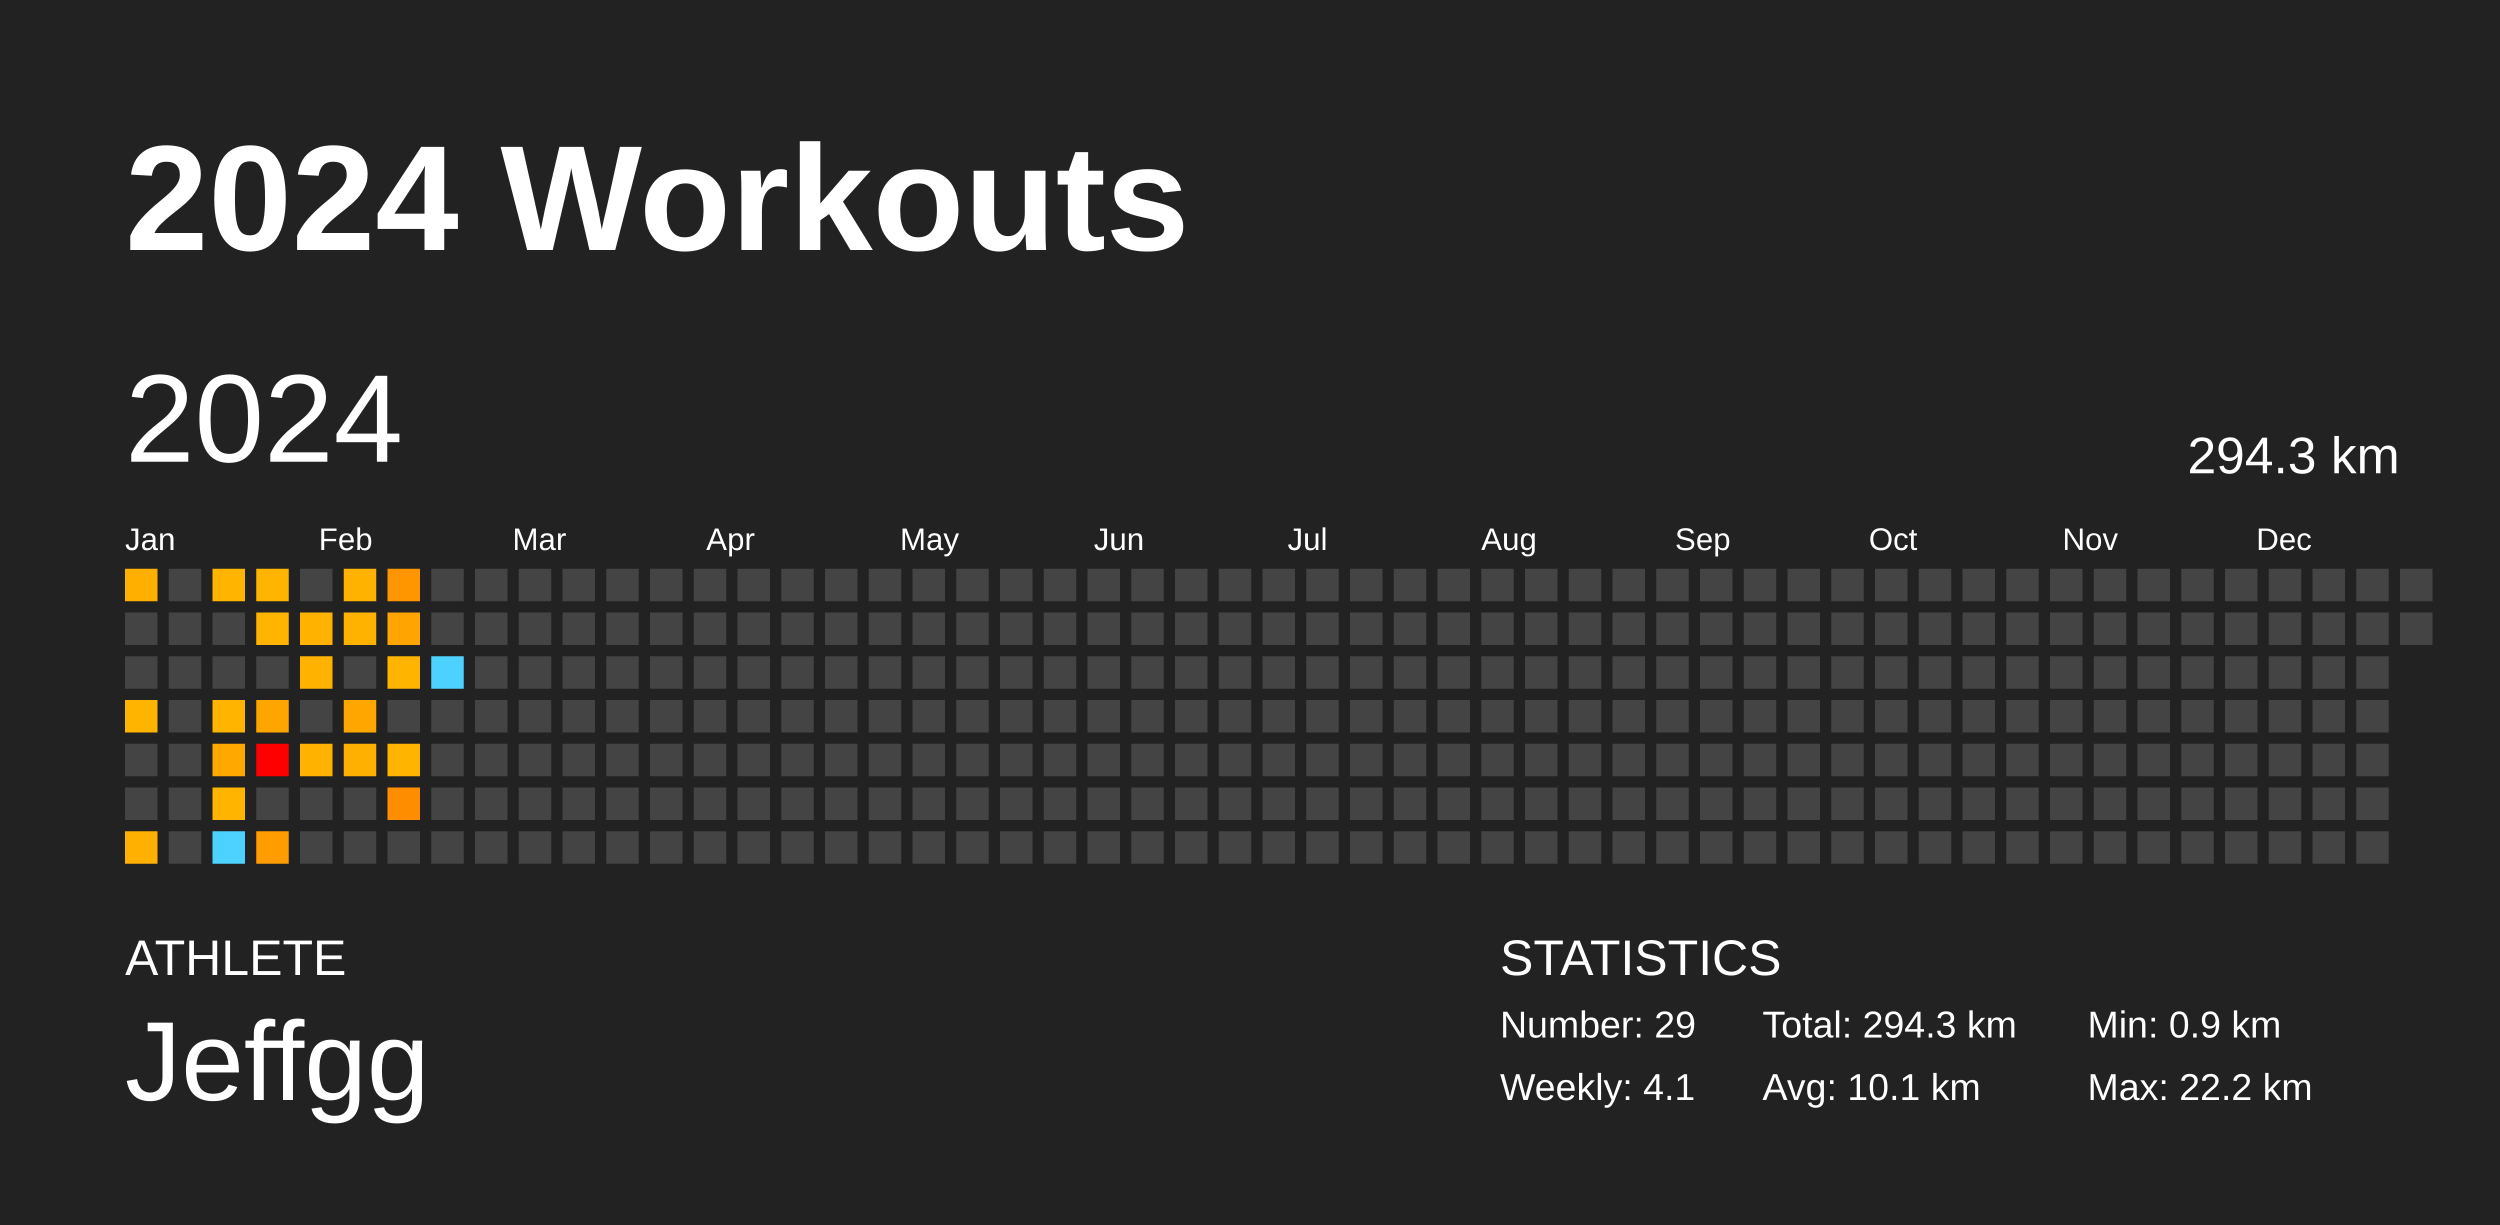
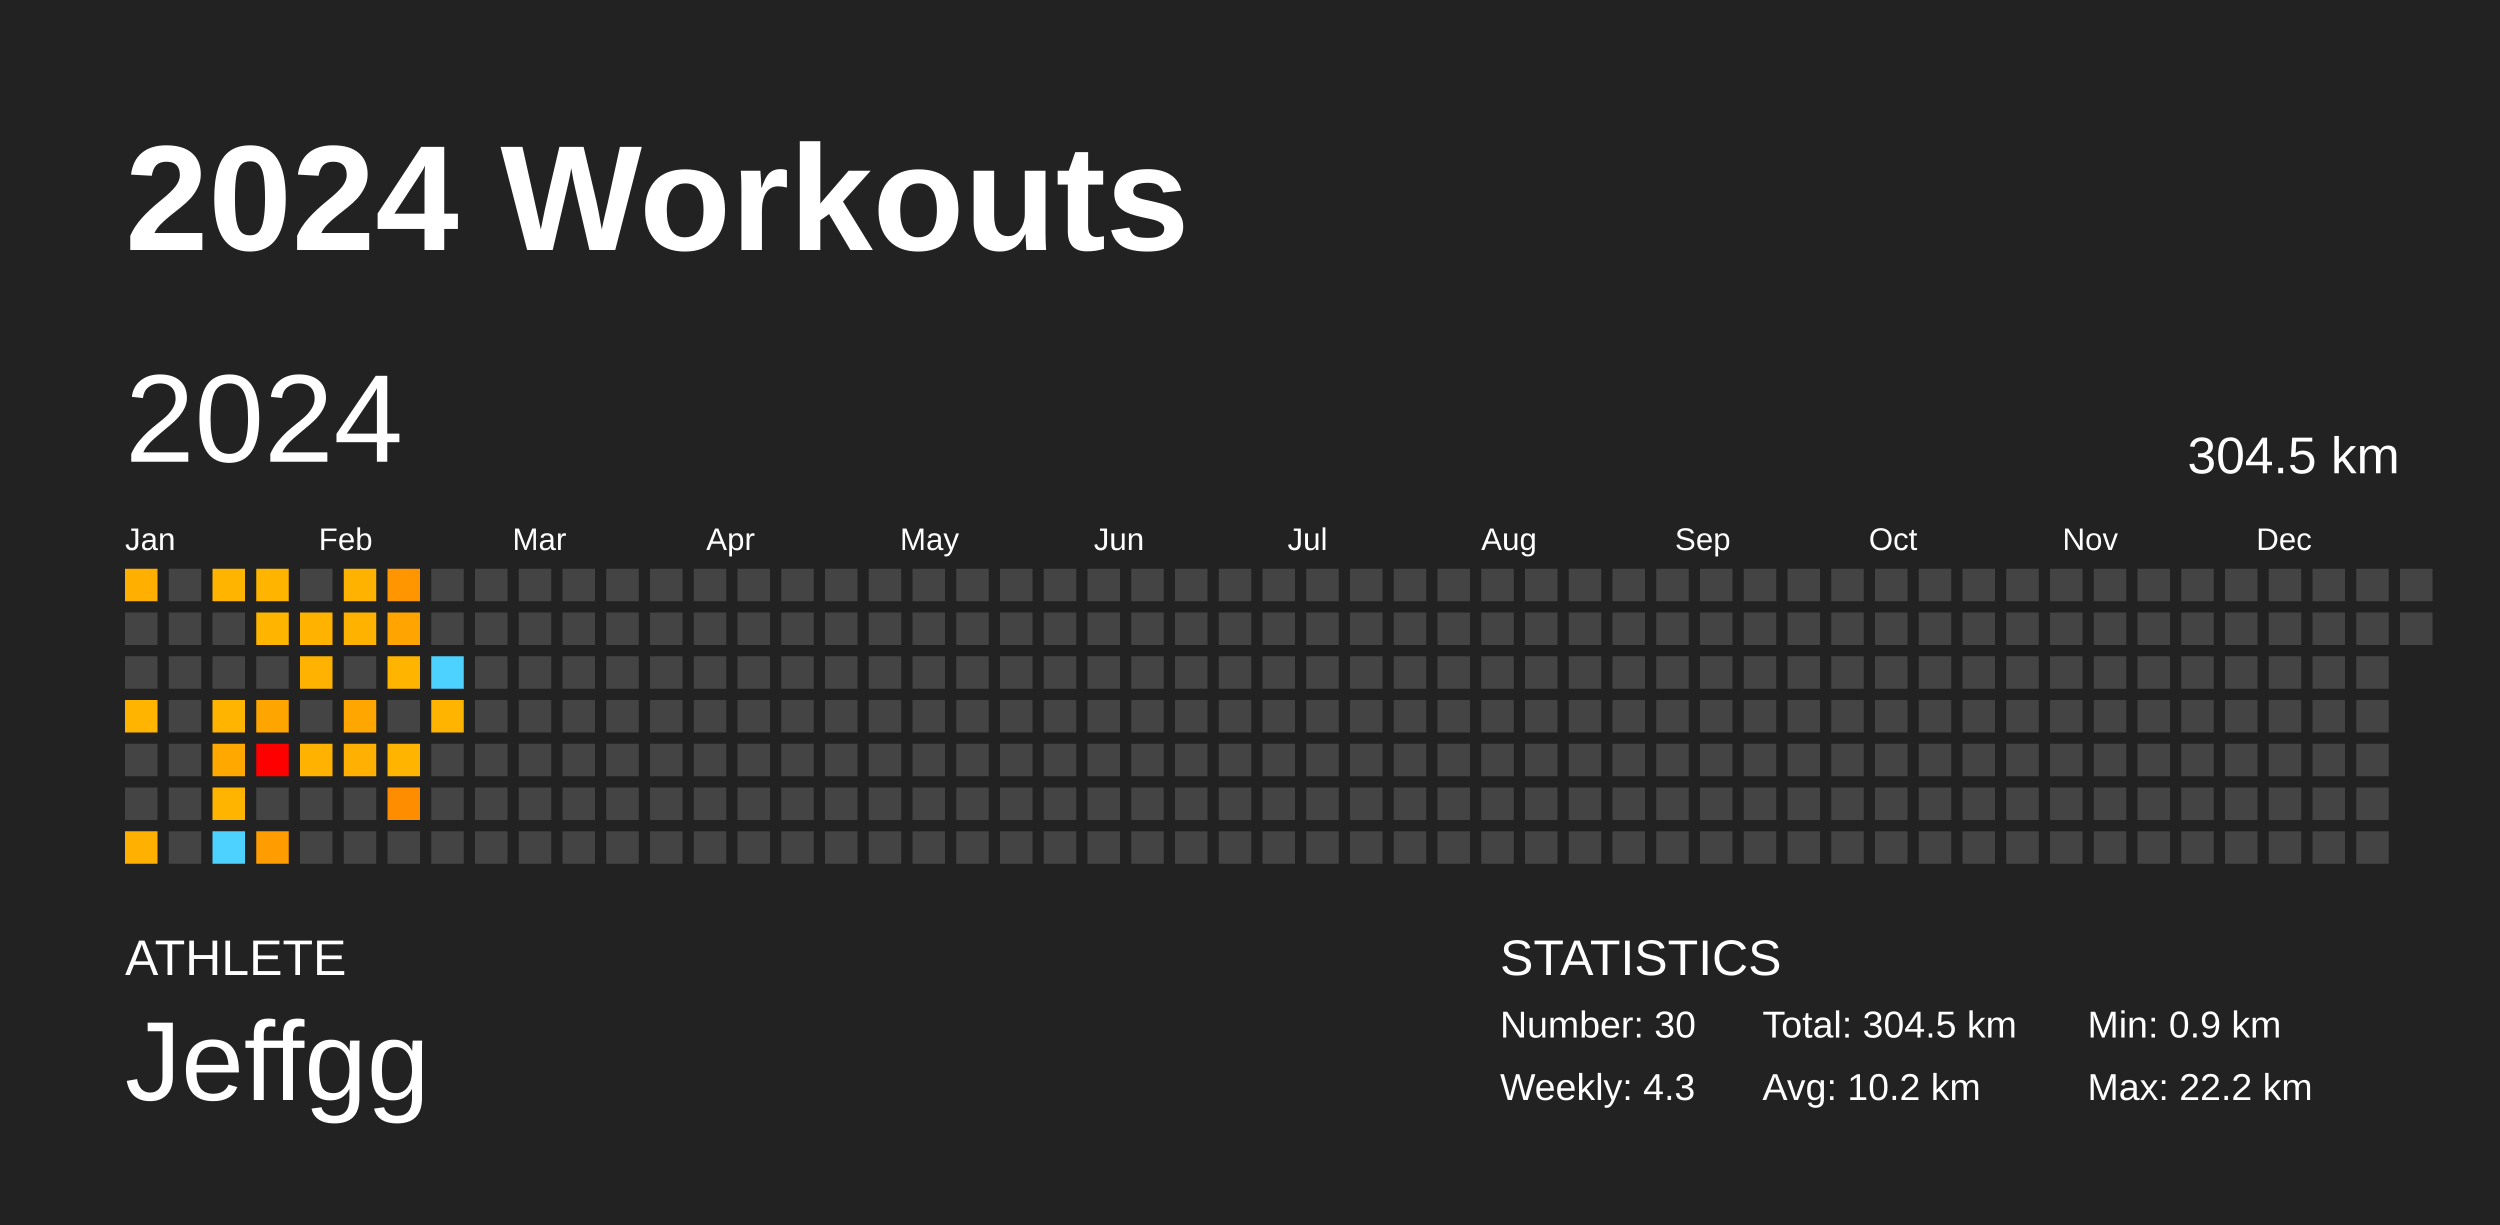
<svg xmlns="http://www.w3.org/2000/svg" baseProfile="full" height="98mm" version="1.1" viewBox="0,0,200,98" width="200mm">
  <defs />
  <rect fill="#222222" height="98" width="200" x="0" y="0" />
  <text fill="#FFFFFF" style="font-size:12px; font-family:Arial; font-weight:bold;" x="10" y="20">2024 Workouts</text>
  <text fill="#FFFFFF" style="font-size:4px; font-family:Arial" x="10" y="78">ATHLETE</text>
  <text fill="#FFFFFF" style="font-size:9px; font-family:Arial" x="10" y="88">Jeffgg</text>
  <text fill="#FFFFFF" style="font-size:4px; font-family:Arial" x="120" y="78">STATISTICS</text>
-   <text fill="#FFFFFF" style="font-size:3px; font-family:Arial" x="120" y="83">Number: 29</text>
-   <text fill="#FFFFFF" style="font-size:3px; font-family:Arial" x="120" y="88">Weekly: 4.1</text>
-   <text fill="#FFFFFF" style="font-size:3px; font-family:Arial" x="141" y="83">Total: 294.3 km</text>
-   <text fill="#FFFFFF" style="font-size:3px; font-family:Arial" x="141" y="88">Avg: 10.1 km</text>
+   <text fill="#FFFFFF" style="font-size:3px; font-family:Arial" x="120" y="83">Number: 30</text>
+   <text fill="#FFFFFF" style="font-size:3px; font-family:Arial" x="120" y="88">Weekly: 4.3</text>
+   <text fill="#FFFFFF" style="font-size:3px; font-family:Arial" x="141" y="83">Total: 304.5 km</text>
+   <text fill="#FFFFFF" style="font-size:3px; font-family:Arial" x="141" y="88">Avg: 10.2 km</text>
  <text fill="#FFFFFF" style="font-size:3px; font-family:Arial" x="167" y="83">Min: 0.9 km</text>
  <text fill="#FFFFFF" style="font-size:3px; font-family:Arial" x="167" y="88">Max: 22.2 km</text>
  <text dominant-baseline="hanging" fill="#FFFFFF" style="font-size:10.0px; font-family:Arial;" x="10" y="30">2024</text>
-   <text dominant-baseline="hanging" fill="#FFFFFF" style="font-size:4.125px; font-family:Arial;" x="175" y="35">294.3 km</text>
+   <text dominant-baseline="hanging" fill="#FFFFFF" style="font-size:4.125px; font-family:Arial;" x="175" y="35">304.5 km</text>
  <text fill="#FFFFFF" style="font-size:2.5px; font-family:Arial" x="10.0" y="44">Jan</text>
  <text fill="#FFFFFF" style="font-size:2.5px; font-family:Arial" x="25.5" y="44">Feb</text>
  <text fill="#FFFFFF" style="font-size:2.5px; font-family:Arial" x="41.0" y="44">Mar</text>
  <text fill="#FFFFFF" style="font-size:2.5px; font-family:Arial" x="56.5" y="44">Apr</text>
  <text fill="#FFFFFF" style="font-size:2.5px; font-family:Arial" x="72.0" y="44">May</text>
  <text fill="#FFFFFF" style="font-size:2.5px; font-family:Arial" x="87.5" y="44">Jun</text>
  <text fill="#FFFFFF" style="font-size:2.5px; font-family:Arial" x="103.0" y="44">Jul</text>
  <text fill="#FFFFFF" style="font-size:2.5px; font-family:Arial" x="118.5" y="44">Aug</text>
  <text fill="#FFFFFF" style="font-size:2.5px; font-family:Arial" x="134.0" y="44">Sep</text>
  <text fill="#FFFFFF" style="font-size:2.5px; font-family:Arial" x="149.5" y="44">Oct</text>
  <text fill="#FFFFFF" style="font-size:2.5px; font-family:Arial" x="165.0" y="44">Nov</text>
  <text fill="#FFFFFF" style="font-size:2.5px; font-family:Arial" x="180.5" y="44">Dec</text>
  <rect fill="#ffaf00" height="2.6" width="2.6" x="10.0" y="45.5" />
  <rect fill="#444444" height="2.6" width="2.6" x="10.0" y="49.0" />
  <rect fill="#444444" height="2.6" width="2.6" x="10.0" y="52.5" />
  <rect fill="#ffb400" height="2.6" width="2.6" x="10.0" y="56.0" />
  <rect fill="#444444" height="2.6" width="2.6" x="10.0" y="59.5" />
  <rect fill="#444444" height="2.6" width="2.6" x="10.0" y="63.0" />
  <rect fill="#ffb000" height="2.6" width="2.6" x="10.0" y="66.5" />
  <rect fill="#444444" height="2.6" width="2.6" x="13.5" y="45.5" />
  <rect fill="#444444" height="2.6" width="2.6" x="13.5" y="49.0" />
  <rect fill="#444444" height="2.6" width="2.6" x="13.5" y="52.5" />
  <rect fill="#444444" height="2.6" width="2.6" x="13.5" y="56.0" />
  <rect fill="#444444" height="2.6" width="2.6" x="13.5" y="59.5" />
  <rect fill="#444444" height="2.6" width="2.6" x="13.5" y="63.0" />
  <rect fill="#444444" height="2.6" width="2.6" x="13.5" y="66.5" />
  <rect fill="#ffb400" height="2.6" width="2.6" x="17.0" y="45.5" />
  <rect fill="#444444" height="2.6" width="2.6" x="17.0" y="49.0" />
  <rect fill="#444444" height="2.6" width="2.6" x="17.0" y="52.5" />
  <rect fill="#ffb400" height="2.6" width="2.6" x="17.0" y="56.0" />
  <rect fill="#ffa900" height="2.6" width="2.6" x="17.0" y="59.5" />
  <rect fill="#ffb400" height="2.6" width="2.6" x="17.0" y="63.0" />
  <rect fill="#4dd2ff" height="2.6" width="2.6" x="17.0" y="66.5" />
  <rect fill="#ffb400" height="2.6" width="2.6" x="20.5" y="45.5" />
  <rect fill="#ffb400" height="2.6" width="2.6" x="20.5" y="49.0" />
  <rect fill="#444444" height="2.6" width="2.6" x="20.5" y="52.5" />
  <rect fill="#ffa500" height="2.6" width="2.6" x="20.5" y="56.0" />
  <rect fill="red" height="2.6" width="2.6" x="20.5" y="59.5" />
  <rect fill="#444444" height="2.6" width="2.6" x="20.5" y="63.0" />
  <rect fill="#ff9c00" height="2.6" width="2.6" x="20.5" y="66.5" />
  <rect fill="#444444" height="2.6" width="2.6" x="24.0" y="45.5" />
  <rect fill="#ffb200" height="2.6" width="2.6" x="24.0" y="49.0" />
  <rect fill="#ffb300" height="2.6" width="2.6" x="24.0" y="52.5" />
  <rect fill="#444444" height="2.6" width="2.6" x="24.0" y="56.0" />
  <rect fill="#ffb300" height="2.6" width="2.6" x="24.0" y="59.5" />
  <rect fill="#444444" height="2.6" width="2.6" x="24.0" y="63.0" />
  <rect fill="#444444" height="2.6" width="2.6" x="24.0" y="66.5" />
  <rect fill="#ffb300" height="2.6" width="2.6" x="27.5" y="45.5" />
  <rect fill="#ffb300" height="2.6" width="2.6" x="27.5" y="49.0" />
  <rect fill="#444444" height="2.6" width="2.6" x="27.5" y="52.5" />
  <rect fill="#ffa600" height="2.6" width="2.6" x="27.5" y="56.0" />
  <rect fill="#ffb000" height="2.6" width="2.6" x="27.5" y="59.5" />
  <rect fill="#444444" height="2.6" width="2.6" x="27.5" y="63.0" />
  <rect fill="#444444" height="2.6" width="2.6" x="27.5" y="66.5" />
  <rect fill="#ff9600" height="2.6" width="2.6" x="31.0" y="45.5" />
  <rect fill="#ffa400" height="2.6" width="2.6" x="31.0" y="49.0" />
  <rect fill="#ffb400" height="2.6" width="2.6" x="31.0" y="52.5" />
  <rect fill="#444444" height="2.6" width="2.6" x="31.0" y="56.0" />
  <rect fill="#ffb400" height="2.6" width="2.6" x="31.0" y="59.5" />
  <rect fill="#ff8d00" height="2.6" width="2.6" x="31.0" y="63.0" />
  <rect fill="#444444" height="2.6" width="2.6" x="31.0" y="66.5" />
  <rect fill="#444444" height="2.6" width="2.6" x="34.5" y="45.5" />
  <rect fill="#444444" height="2.6" width="2.6" x="34.5" y="49.0" />
  <rect fill="#4dd2ff" height="2.6" width="2.6" x="34.5" y="52.5" />
-   <rect fill="#444444" height="2.6" width="2.6" x="34.5" y="56.0" />
+   <rect fill="#ffb500" height="2.6" width="2.6" x="34.5" y="56.0" />
  <rect fill="#444444" height="2.6" width="2.6" x="34.5" y="59.5" />
  <rect fill="#444444" height="2.6" width="2.6" x="34.5" y="63.0" />
  <rect fill="#444444" height="2.6" width="2.6" x="34.5" y="66.5" />
  <rect fill="#444444" height="2.6" width="2.6" x="38.0" y="45.5" />
  <rect fill="#444444" height="2.6" width="2.6" x="38.0" y="49.0" />
  <rect fill="#444444" height="2.6" width="2.6" x="38.0" y="52.5" />
  <rect fill="#444444" height="2.6" width="2.6" x="38.0" y="56.0" />
  <rect fill="#444444" height="2.6" width="2.6" x="38.0" y="59.5" />
  <rect fill="#444444" height="2.6" width="2.6" x="38.0" y="63.0" />
  <rect fill="#444444" height="2.6" width="2.6" x="38.0" y="66.5" />
  <rect fill="#444444" height="2.6" width="2.6" x="41.5" y="45.5" />
  <rect fill="#444444" height="2.6" width="2.6" x="41.5" y="49.0" />
  <rect fill="#444444" height="2.6" width="2.6" x="41.5" y="52.5" />
  <rect fill="#444444" height="2.6" width="2.6" x="41.5" y="56.0" />
  <rect fill="#444444" height="2.6" width="2.6" x="41.5" y="59.5" />
  <rect fill="#444444" height="2.6" width="2.6" x="41.5" y="63.0" />
  <rect fill="#444444" height="2.6" width="2.6" x="41.5" y="66.5" />
  <rect fill="#444444" height="2.6" width="2.6" x="45.0" y="45.5" />
  <rect fill="#444444" height="2.6" width="2.6" x="45.0" y="49.0" />
  <rect fill="#444444" height="2.6" width="2.6" x="45.0" y="52.5" />
  <rect fill="#444444" height="2.6" width="2.6" x="45.0" y="56.0" />
  <rect fill="#444444" height="2.6" width="2.6" x="45.0" y="59.5" />
  <rect fill="#444444" height="2.6" width="2.6" x="45.0" y="63.0" />
  <rect fill="#444444" height="2.6" width="2.6" x="45.0" y="66.5" />
  <rect fill="#444444" height="2.6" width="2.6" x="48.5" y="45.5" />
  <rect fill="#444444" height="2.6" width="2.6" x="48.5" y="49.0" />
  <rect fill="#444444" height="2.6" width="2.6" x="48.5" y="52.5" />
  <rect fill="#444444" height="2.6" width="2.6" x="48.5" y="56.0" />
  <rect fill="#444444" height="2.6" width="2.6" x="48.5" y="59.5" />
  <rect fill="#444444" height="2.6" width="2.6" x="48.5" y="63.0" />
  <rect fill="#444444" height="2.6" width="2.6" x="48.5" y="66.5" />
  <rect fill="#444444" height="2.6" width="2.6" x="52.0" y="45.5" />
  <rect fill="#444444" height="2.6" width="2.6" x="52.0" y="49.0" />
  <rect fill="#444444" height="2.6" width="2.6" x="52.0" y="52.5" />
  <rect fill="#444444" height="2.6" width="2.6" x="52.0" y="56.0" />
  <rect fill="#444444" height="2.6" width="2.6" x="52.0" y="59.5" />
  <rect fill="#444444" height="2.6" width="2.6" x="52.0" y="63.0" />
  <rect fill="#444444" height="2.6" width="2.6" x="52.0" y="66.5" />
  <rect fill="#444444" height="2.6" width="2.6" x="55.5" y="45.5" />
  <rect fill="#444444" height="2.6" width="2.6" x="55.5" y="49.0" />
  <rect fill="#444444" height="2.6" width="2.6" x="55.5" y="52.5" />
  <rect fill="#444444" height="2.6" width="2.6" x="55.5" y="56.0" />
  <rect fill="#444444" height="2.6" width="2.6" x="55.5" y="59.5" />
  <rect fill="#444444" height="2.6" width="2.6" x="55.5" y="63.0" />
  <rect fill="#444444" height="2.6" width="2.6" x="55.5" y="66.5" />
  <rect fill="#444444" height="2.6" width="2.6" x="59.0" y="45.5" />
  <rect fill="#444444" height="2.6" width="2.6" x="59.0" y="49.0" />
  <rect fill="#444444" height="2.6" width="2.6" x="59.0" y="52.5" />
  <rect fill="#444444" height="2.6" width="2.6" x="59.0" y="56.0" />
  <rect fill="#444444" height="2.6" width="2.6" x="59.0" y="59.5" />
  <rect fill="#444444" height="2.6" width="2.6" x="59.0" y="63.0" />
  <rect fill="#444444" height="2.6" width="2.6" x="59.0" y="66.5" />
  <rect fill="#444444" height="2.6" width="2.6" x="62.5" y="45.5" />
  <rect fill="#444444" height="2.6" width="2.6" x="62.5" y="49.0" />
  <rect fill="#444444" height="2.6" width="2.6" x="62.5" y="52.5" />
  <rect fill="#444444" height="2.6" width="2.6" x="62.5" y="56.0" />
  <rect fill="#444444" height="2.6" width="2.6" x="62.5" y="59.5" />
  <rect fill="#444444" height="2.6" width="2.6" x="62.5" y="63.0" />
  <rect fill="#444444" height="2.6" width="2.6" x="62.5" y="66.5" />
  <rect fill="#444444" height="2.6" width="2.6" x="66.0" y="45.5" />
  <rect fill="#444444" height="2.6" width="2.6" x="66.0" y="49.0" />
  <rect fill="#444444" height="2.6" width="2.6" x="66.0" y="52.5" />
  <rect fill="#444444" height="2.6" width="2.6" x="66.0" y="56.0" />
  <rect fill="#444444" height="2.6" width="2.6" x="66.0" y="59.5" />
  <rect fill="#444444" height="2.6" width="2.6" x="66.0" y="63.0" />
  <rect fill="#444444" height="2.6" width="2.6" x="66.0" y="66.5" />
  <rect fill="#444444" height="2.6" width="2.6" x="69.5" y="45.5" />
  <rect fill="#444444" height="2.6" width="2.6" x="69.5" y="49.0" />
  <rect fill="#444444" height="2.6" width="2.6" x="69.5" y="52.5" />
  <rect fill="#444444" height="2.6" width="2.6" x="69.5" y="56.0" />
  <rect fill="#444444" height="2.6" width="2.6" x="69.5" y="59.5" />
  <rect fill="#444444" height="2.6" width="2.6" x="69.5" y="63.0" />
  <rect fill="#444444" height="2.6" width="2.6" x="69.5" y="66.5" />
  <rect fill="#444444" height="2.6" width="2.6" x="73.0" y="45.5" />
  <rect fill="#444444" height="2.6" width="2.6" x="73.0" y="49.0" />
  <rect fill="#444444" height="2.6" width="2.6" x="73.0" y="52.5" />
  <rect fill="#444444" height="2.6" width="2.6" x="73.0" y="56.0" />
  <rect fill="#444444" height="2.6" width="2.6" x="73.0" y="59.5" />
  <rect fill="#444444" height="2.6" width="2.6" x="73.0" y="63.0" />
  <rect fill="#444444" height="2.6" width="2.6" x="73.0" y="66.5" />
  <rect fill="#444444" height="2.6" width="2.6" x="76.5" y="45.5" />
  <rect fill="#444444" height="2.6" width="2.6" x="76.5" y="49.0" />
  <rect fill="#444444" height="2.6" width="2.6" x="76.5" y="52.5" />
  <rect fill="#444444" height="2.6" width="2.6" x="76.5" y="56.0" />
  <rect fill="#444444" height="2.6" width="2.6" x="76.5" y="59.5" />
  <rect fill="#444444" height="2.6" width="2.6" x="76.5" y="63.0" />
  <rect fill="#444444" height="2.6" width="2.6" x="76.5" y="66.5" />
  <rect fill="#444444" height="2.6" width="2.6" x="80.0" y="45.5" />
  <rect fill="#444444" height="2.6" width="2.6" x="80.0" y="49.0" />
  <rect fill="#444444" height="2.6" width="2.6" x="80.0" y="52.5" />
  <rect fill="#444444" height="2.6" width="2.6" x="80.0" y="56.0" />
  <rect fill="#444444" height="2.6" width="2.6" x="80.0" y="59.5" />
  <rect fill="#444444" height="2.6" width="2.6" x="80.0" y="63.0" />
  <rect fill="#444444" height="2.6" width="2.6" x="80.0" y="66.5" />
  <rect fill="#444444" height="2.6" width="2.6" x="83.5" y="45.5" />
  <rect fill="#444444" height="2.6" width="2.6" x="83.5" y="49.0" />
  <rect fill="#444444" height="2.6" width="2.6" x="83.5" y="52.5" />
  <rect fill="#444444" height="2.6" width="2.6" x="83.5" y="56.0" />
  <rect fill="#444444" height="2.6" width="2.6" x="83.5" y="59.5" />
  <rect fill="#444444" height="2.6" width="2.6" x="83.5" y="63.0" />
  <rect fill="#444444" height="2.6" width="2.6" x="83.5" y="66.5" />
  <rect fill="#444444" height="2.6" width="2.6" x="87.0" y="45.5" />
  <rect fill="#444444" height="2.6" width="2.6" x="87.0" y="49.0" />
  <rect fill="#444444" height="2.6" width="2.6" x="87.0" y="52.5" />
  <rect fill="#444444" height="2.6" width="2.6" x="87.0" y="56.0" />
  <rect fill="#444444" height="2.6" width="2.6" x="87.0" y="59.5" />
  <rect fill="#444444" height="2.6" width="2.6" x="87.0" y="63.0" />
  <rect fill="#444444" height="2.6" width="2.6" x="87.0" y="66.5" />
  <rect fill="#444444" height="2.6" width="2.6" x="90.5" y="45.5" />
  <rect fill="#444444" height="2.6" width="2.6" x="90.5" y="49.0" />
  <rect fill="#444444" height="2.6" width="2.6" x="90.5" y="52.5" />
  <rect fill="#444444" height="2.6" width="2.6" x="90.5" y="56.0" />
  <rect fill="#444444" height="2.6" width="2.6" x="90.5" y="59.5" />
  <rect fill="#444444" height="2.6" width="2.6" x="90.5" y="63.0" />
  <rect fill="#444444" height="2.6" width="2.6" x="90.5" y="66.5" />
  <rect fill="#444444" height="2.6" width="2.6" x="94.0" y="45.5" />
  <rect fill="#444444" height="2.6" width="2.6" x="94.0" y="49.0" />
  <rect fill="#444444" height="2.6" width="2.6" x="94.0" y="52.5" />
  <rect fill="#444444" height="2.6" width="2.6" x="94.0" y="56.0" />
  <rect fill="#444444" height="2.6" width="2.6" x="94.0" y="59.5" />
  <rect fill="#444444" height="2.6" width="2.6" x="94.0" y="63.0" />
  <rect fill="#444444" height="2.6" width="2.6" x="94.0" y="66.5" />
  <rect fill="#444444" height="2.6" width="2.6" x="97.5" y="45.5" />
  <rect fill="#444444" height="2.6" width="2.6" x="97.5" y="49.0" />
  <rect fill="#444444" height="2.6" width="2.6" x="97.5" y="52.5" />
  <rect fill="#444444" height="2.6" width="2.6" x="97.5" y="56.0" />
  <rect fill="#444444" height="2.6" width="2.6" x="97.5" y="59.5" />
  <rect fill="#444444" height="2.6" width="2.6" x="97.5" y="63.0" />
  <rect fill="#444444" height="2.6" width="2.6" x="97.5" y="66.5" />
  <rect fill="#444444" height="2.6" width="2.6" x="101.0" y="45.5" />
  <rect fill="#444444" height="2.6" width="2.6" x="101.0" y="49.0" />
  <rect fill="#444444" height="2.6" width="2.6" x="101.0" y="52.5" />
  <rect fill="#444444" height="2.6" width="2.6" x="101.0" y="56.0" />
  <rect fill="#444444" height="2.6" width="2.6" x="101.0" y="59.5" />
  <rect fill="#444444" height="2.6" width="2.6" x="101.0" y="63.0" />
  <rect fill="#444444" height="2.6" width="2.6" x="101.0" y="66.5" />
  <rect fill="#444444" height="2.6" width="2.6" x="104.5" y="45.5" />
  <rect fill="#444444" height="2.6" width="2.6" x="104.5" y="49.0" />
  <rect fill="#444444" height="2.6" width="2.6" x="104.5" y="52.5" />
  <rect fill="#444444" height="2.6" width="2.6" x="104.5" y="56.0" />
  <rect fill="#444444" height="2.6" width="2.6" x="104.5" y="59.5" />
  <rect fill="#444444" height="2.6" width="2.6" x="104.5" y="63.0" />
  <rect fill="#444444" height="2.6" width="2.6" x="104.5" y="66.5" />
  <rect fill="#444444" height="2.6" width="2.6" x="108.0" y="45.5" />
  <rect fill="#444444" height="2.6" width="2.6" x="108.0" y="49.0" />
  <rect fill="#444444" height="2.6" width="2.6" x="108.0" y="52.5" />
  <rect fill="#444444" height="2.6" width="2.6" x="108.0" y="56.0" />
  <rect fill="#444444" height="2.6" width="2.6" x="108.0" y="59.5" />
  <rect fill="#444444" height="2.6" width="2.6" x="108.0" y="63.0" />
  <rect fill="#444444" height="2.6" width="2.6" x="108.0" y="66.5" />
  <rect fill="#444444" height="2.6" width="2.6" x="111.5" y="45.5" />
  <rect fill="#444444" height="2.6" width="2.6" x="111.5" y="49.0" />
  <rect fill="#444444" height="2.6" width="2.6" x="111.5" y="52.5" />
  <rect fill="#444444" height="2.6" width="2.6" x="111.5" y="56.0" />
  <rect fill="#444444" height="2.6" width="2.6" x="111.5" y="59.5" />
  <rect fill="#444444" height="2.6" width="2.6" x="111.5" y="63.0" />
  <rect fill="#444444" height="2.6" width="2.6" x="111.5" y="66.5" />
  <rect fill="#444444" height="2.6" width="2.6" x="115.0" y="45.5" />
  <rect fill="#444444" height="2.6" width="2.6" x="115.0" y="49.0" />
  <rect fill="#444444" height="2.6" width="2.6" x="115.0" y="52.5" />
  <rect fill="#444444" height="2.6" width="2.6" x="115.0" y="56.0" />
  <rect fill="#444444" height="2.6" width="2.6" x="115.0" y="59.5" />
  <rect fill="#444444" height="2.6" width="2.6" x="115.0" y="63.0" />
  <rect fill="#444444" height="2.6" width="2.6" x="115.0" y="66.5" />
  <rect fill="#444444" height="2.6" width="2.6" x="118.5" y="45.5" />
  <rect fill="#444444" height="2.6" width="2.6" x="118.5" y="49.0" />
  <rect fill="#444444" height="2.6" width="2.6" x="118.5" y="52.5" />
  <rect fill="#444444" height="2.6" width="2.6" x="118.5" y="56.0" />
  <rect fill="#444444" height="2.6" width="2.6" x="118.5" y="59.5" />
  <rect fill="#444444" height="2.6" width="2.6" x="118.5" y="63.0" />
  <rect fill="#444444" height="2.6" width="2.6" x="118.5" y="66.5" />
  <rect fill="#444444" height="2.6" width="2.6" x="122.0" y="45.5" />
  <rect fill="#444444" height="2.6" width="2.6" x="122.0" y="49.0" />
  <rect fill="#444444" height="2.6" width="2.6" x="122.0" y="52.5" />
  <rect fill="#444444" height="2.6" width="2.6" x="122.0" y="56.0" />
  <rect fill="#444444" height="2.6" width="2.6" x="122.0" y="59.5" />
  <rect fill="#444444" height="2.6" width="2.6" x="122.0" y="63.0" />
  <rect fill="#444444" height="2.6" width="2.6" x="122.0" y="66.5" />
  <rect fill="#444444" height="2.6" width="2.6" x="125.5" y="45.5" />
  <rect fill="#444444" height="2.6" width="2.6" x="125.5" y="49.0" />
  <rect fill="#444444" height="2.6" width="2.6" x="125.5" y="52.5" />
  <rect fill="#444444" height="2.6" width="2.6" x="125.5" y="56.0" />
  <rect fill="#444444" height="2.6" width="2.6" x="125.5" y="59.5" />
  <rect fill="#444444" height="2.6" width="2.6" x="125.5" y="63.0" />
  <rect fill="#444444" height="2.6" width="2.6" x="125.5" y="66.5" />
  <rect fill="#444444" height="2.6" width="2.6" x="129.0" y="45.5" />
  <rect fill="#444444" height="2.6" width="2.6" x="129.0" y="49.0" />
  <rect fill="#444444" height="2.6" width="2.6" x="129.0" y="52.5" />
  <rect fill="#444444" height="2.6" width="2.6" x="129.0" y="56.0" />
  <rect fill="#444444" height="2.6" width="2.6" x="129.0" y="59.5" />
  <rect fill="#444444" height="2.6" width="2.6" x="129.0" y="63.0" />
  <rect fill="#444444" height="2.6" width="2.6" x="129.0" y="66.5" />
  <rect fill="#444444" height="2.6" width="2.6" x="132.5" y="45.5" />
  <rect fill="#444444" height="2.6" width="2.6" x="132.5" y="49.0" />
  <rect fill="#444444" height="2.6" width="2.6" x="132.5" y="52.5" />
  <rect fill="#444444" height="2.6" width="2.6" x="132.5" y="56.0" />
  <rect fill="#444444" height="2.6" width="2.6" x="132.5" y="59.5" />
  <rect fill="#444444" height="2.6" width="2.6" x="132.5" y="63.0" />
  <rect fill="#444444" height="2.6" width="2.6" x="132.5" y="66.5" />
  <rect fill="#444444" height="2.6" width="2.6" x="136.0" y="45.5" />
  <rect fill="#444444" height="2.6" width="2.6" x="136.0" y="49.0" />
  <rect fill="#444444" height="2.6" width="2.6" x="136.0" y="52.5" />
  <rect fill="#444444" height="2.6" width="2.6" x="136.0" y="56.0" />
  <rect fill="#444444" height="2.6" width="2.6" x="136.0" y="59.5" />
  <rect fill="#444444" height="2.6" width="2.6" x="136.0" y="63.0" />
  <rect fill="#444444" height="2.6" width="2.6" x="136.0" y="66.5" />
  <rect fill="#444444" height="2.6" width="2.6" x="139.5" y="45.5" />
  <rect fill="#444444" height="2.6" width="2.6" x="139.5" y="49.0" />
  <rect fill="#444444" height="2.6" width="2.6" x="139.5" y="52.5" />
  <rect fill="#444444" height="2.6" width="2.6" x="139.5" y="56.0" />
  <rect fill="#444444" height="2.6" width="2.6" x="139.5" y="59.5" />
  <rect fill="#444444" height="2.6" width="2.6" x="139.5" y="63.0" />
  <rect fill="#444444" height="2.6" width="2.6" x="139.5" y="66.5" />
  <rect fill="#444444" height="2.6" width="2.6" x="143.0" y="45.5" />
  <rect fill="#444444" height="2.6" width="2.6" x="143.0" y="49.0" />
  <rect fill="#444444" height="2.6" width="2.6" x="143.0" y="52.5" />
  <rect fill="#444444" height="2.6" width="2.6" x="143.0" y="56.0" />
  <rect fill="#444444" height="2.6" width="2.6" x="143.0" y="59.5" />
  <rect fill="#444444" height="2.6" width="2.6" x="143.0" y="63.0" />
  <rect fill="#444444" height="2.6" width="2.6" x="143.0" y="66.5" />
  <rect fill="#444444" height="2.6" width="2.6" x="146.5" y="45.5" />
  <rect fill="#444444" height="2.6" width="2.6" x="146.5" y="49.0" />
  <rect fill="#444444" height="2.6" width="2.6" x="146.5" y="52.5" />
  <rect fill="#444444" height="2.6" width="2.6" x="146.5" y="56.0" />
  <rect fill="#444444" height="2.6" width="2.6" x="146.5" y="59.5" />
  <rect fill="#444444" height="2.6" width="2.6" x="146.5" y="63.0" />
  <rect fill="#444444" height="2.6" width="2.6" x="146.5" y="66.5" />
  <rect fill="#444444" height="2.6" width="2.6" x="150.0" y="45.5" />
  <rect fill="#444444" height="2.6" width="2.6" x="150.0" y="49.0" />
  <rect fill="#444444" height="2.6" width="2.6" x="150.0" y="52.5" />
  <rect fill="#444444" height="2.6" width="2.6" x="150.0" y="56.0" />
  <rect fill="#444444" height="2.6" width="2.6" x="150.0" y="59.5" />
  <rect fill="#444444" height="2.6" width="2.6" x="150.0" y="63.0" />
  <rect fill="#444444" height="2.6" width="2.6" x="150.0" y="66.5" />
  <rect fill="#444444" height="2.6" width="2.6" x="153.5" y="45.5" />
  <rect fill="#444444" height="2.6" width="2.6" x="153.5" y="49.0" />
  <rect fill="#444444" height="2.6" width="2.6" x="153.5" y="52.5" />
  <rect fill="#444444" height="2.6" width="2.6" x="153.5" y="56.0" />
  <rect fill="#444444" height="2.6" width="2.6" x="153.5" y="59.5" />
  <rect fill="#444444" height="2.6" width="2.6" x="153.5" y="63.0" />
  <rect fill="#444444" height="2.6" width="2.6" x="153.5" y="66.5" />
  <rect fill="#444444" height="2.6" width="2.6" x="157.0" y="45.5" />
  <rect fill="#444444" height="2.6" width="2.6" x="157.0" y="49.0" />
  <rect fill="#444444" height="2.6" width="2.6" x="157.0" y="52.5" />
  <rect fill="#444444" height="2.6" width="2.6" x="157.0" y="56.0" />
  <rect fill="#444444" height="2.6" width="2.6" x="157.0" y="59.5" />
  <rect fill="#444444" height="2.6" width="2.6" x="157.0" y="63.0" />
  <rect fill="#444444" height="2.6" width="2.6" x="157.0" y="66.5" />
  <rect fill="#444444" height="2.6" width="2.6" x="160.5" y="45.5" />
  <rect fill="#444444" height="2.6" width="2.6" x="160.5" y="49.0" />
  <rect fill="#444444" height="2.6" width="2.6" x="160.5" y="52.5" />
  <rect fill="#444444" height="2.6" width="2.6" x="160.5" y="56.0" />
  <rect fill="#444444" height="2.6" width="2.6" x="160.5" y="59.5" />
  <rect fill="#444444" height="2.6" width="2.6" x="160.5" y="63.0" />
  <rect fill="#444444" height="2.6" width="2.6" x="160.5" y="66.5" />
  <rect fill="#444444" height="2.6" width="2.6" x="164.0" y="45.5" />
  <rect fill="#444444" height="2.6" width="2.6" x="164.0" y="49.0" />
  <rect fill="#444444" height="2.6" width="2.6" x="164.0" y="52.5" />
  <rect fill="#444444" height="2.6" width="2.6" x="164.0" y="56.0" />
  <rect fill="#444444" height="2.6" width="2.6" x="164.0" y="59.5" />
  <rect fill="#444444" height="2.6" width="2.6" x="164.0" y="63.0" />
  <rect fill="#444444" height="2.6" width="2.6" x="164.0" y="66.5" />
  <rect fill="#444444" height="2.6" width="2.6" x="167.5" y="45.5" />
  <rect fill="#444444" height="2.6" width="2.6" x="167.5" y="49.0" />
  <rect fill="#444444" height="2.6" width="2.6" x="167.5" y="52.5" />
  <rect fill="#444444" height="2.6" width="2.6" x="167.5" y="56.0" />
  <rect fill="#444444" height="2.6" width="2.6" x="167.5" y="59.5" />
  <rect fill="#444444" height="2.6" width="2.6" x="167.5" y="63.0" />
  <rect fill="#444444" height="2.6" width="2.6" x="167.5" y="66.5" />
  <rect fill="#444444" height="2.6" width="2.6" x="171.0" y="45.5" />
  <rect fill="#444444" height="2.6" width="2.6" x="171.0" y="49.0" />
  <rect fill="#444444" height="2.6" width="2.6" x="171.0" y="52.5" />
  <rect fill="#444444" height="2.6" width="2.6" x="171.0" y="56.0" />
  <rect fill="#444444" height="2.6" width="2.6" x="171.0" y="59.5" />
  <rect fill="#444444" height="2.6" width="2.6" x="171.0" y="63.0" />
  <rect fill="#444444" height="2.6" width="2.6" x="171.0" y="66.5" />
  <rect fill="#444444" height="2.6" width="2.6" x="174.5" y="45.5" />
  <rect fill="#444444" height="2.6" width="2.6" x="174.5" y="49.0" />
  <rect fill="#444444" height="2.6" width="2.6" x="174.5" y="52.5" />
  <rect fill="#444444" height="2.6" width="2.6" x="174.5" y="56.0" />
  <rect fill="#444444" height="2.6" width="2.6" x="174.5" y="59.5" />
  <rect fill="#444444" height="2.6" width="2.6" x="174.5" y="63.0" />
  <rect fill="#444444" height="2.6" width="2.6" x="174.5" y="66.5" />
  <rect fill="#444444" height="2.6" width="2.6" x="178.0" y="45.5" />
  <rect fill="#444444" height="2.6" width="2.6" x="178.0" y="49.0" />
  <rect fill="#444444" height="2.6" width="2.6" x="178.0" y="52.5" />
  <rect fill="#444444" height="2.6" width="2.6" x="178.0" y="56.0" />
  <rect fill="#444444" height="2.6" width="2.6" x="178.0" y="59.5" />
  <rect fill="#444444" height="2.6" width="2.6" x="178.0" y="63.0" />
  <rect fill="#444444" height="2.6" width="2.6" x="178.0" y="66.5" />
  <rect fill="#444444" height="2.6" width="2.6" x="181.5" y="45.5" />
  <rect fill="#444444" height="2.6" width="2.6" x="181.5" y="49.0" />
  <rect fill="#444444" height="2.6" width="2.6" x="181.5" y="52.5" />
  <rect fill="#444444" height="2.6" width="2.6" x="181.5" y="56.0" />
  <rect fill="#444444" height="2.6" width="2.6" x="181.5" y="59.5" />
  <rect fill="#444444" height="2.6" width="2.6" x="181.5" y="63.0" />
  <rect fill="#444444" height="2.6" width="2.6" x="181.5" y="66.5" />
  <rect fill="#444444" height="2.6" width="2.6" x="185.0" y="45.5" />
  <rect fill="#444444" height="2.6" width="2.6" x="185.0" y="49.0" />
  <rect fill="#444444" height="2.6" width="2.6" x="185.0" y="52.5" />
  <rect fill="#444444" height="2.6" width="2.6" x="185.0" y="56.0" />
  <rect fill="#444444" height="2.6" width="2.6" x="185.0" y="59.5" />
  <rect fill="#444444" height="2.6" width="2.6" x="185.0" y="63.0" />
  <rect fill="#444444" height="2.6" width="2.6" x="185.0" y="66.5" />
  <rect fill="#444444" height="2.6" width="2.6" x="188.5" y="45.5" />
  <rect fill="#444444" height="2.6" width="2.6" x="188.5" y="49.0" />
  <rect fill="#444444" height="2.6" width="2.6" x="188.5" y="52.5" />
  <rect fill="#444444" height="2.6" width="2.6" x="188.5" y="56.0" />
  <rect fill="#444444" height="2.6" width="2.6" x="188.5" y="59.5" />
  <rect fill="#444444" height="2.6" width="2.6" x="188.5" y="63.0" />
  <rect fill="#444444" height="2.6" width="2.6" x="188.5" y="66.5" />
  <rect fill="#444444" height="2.6" width="2.6" x="192.0" y="45.5" />
  <rect fill="#444444" height="2.6" width="2.6" x="192.0" y="49.0" />
</svg>
